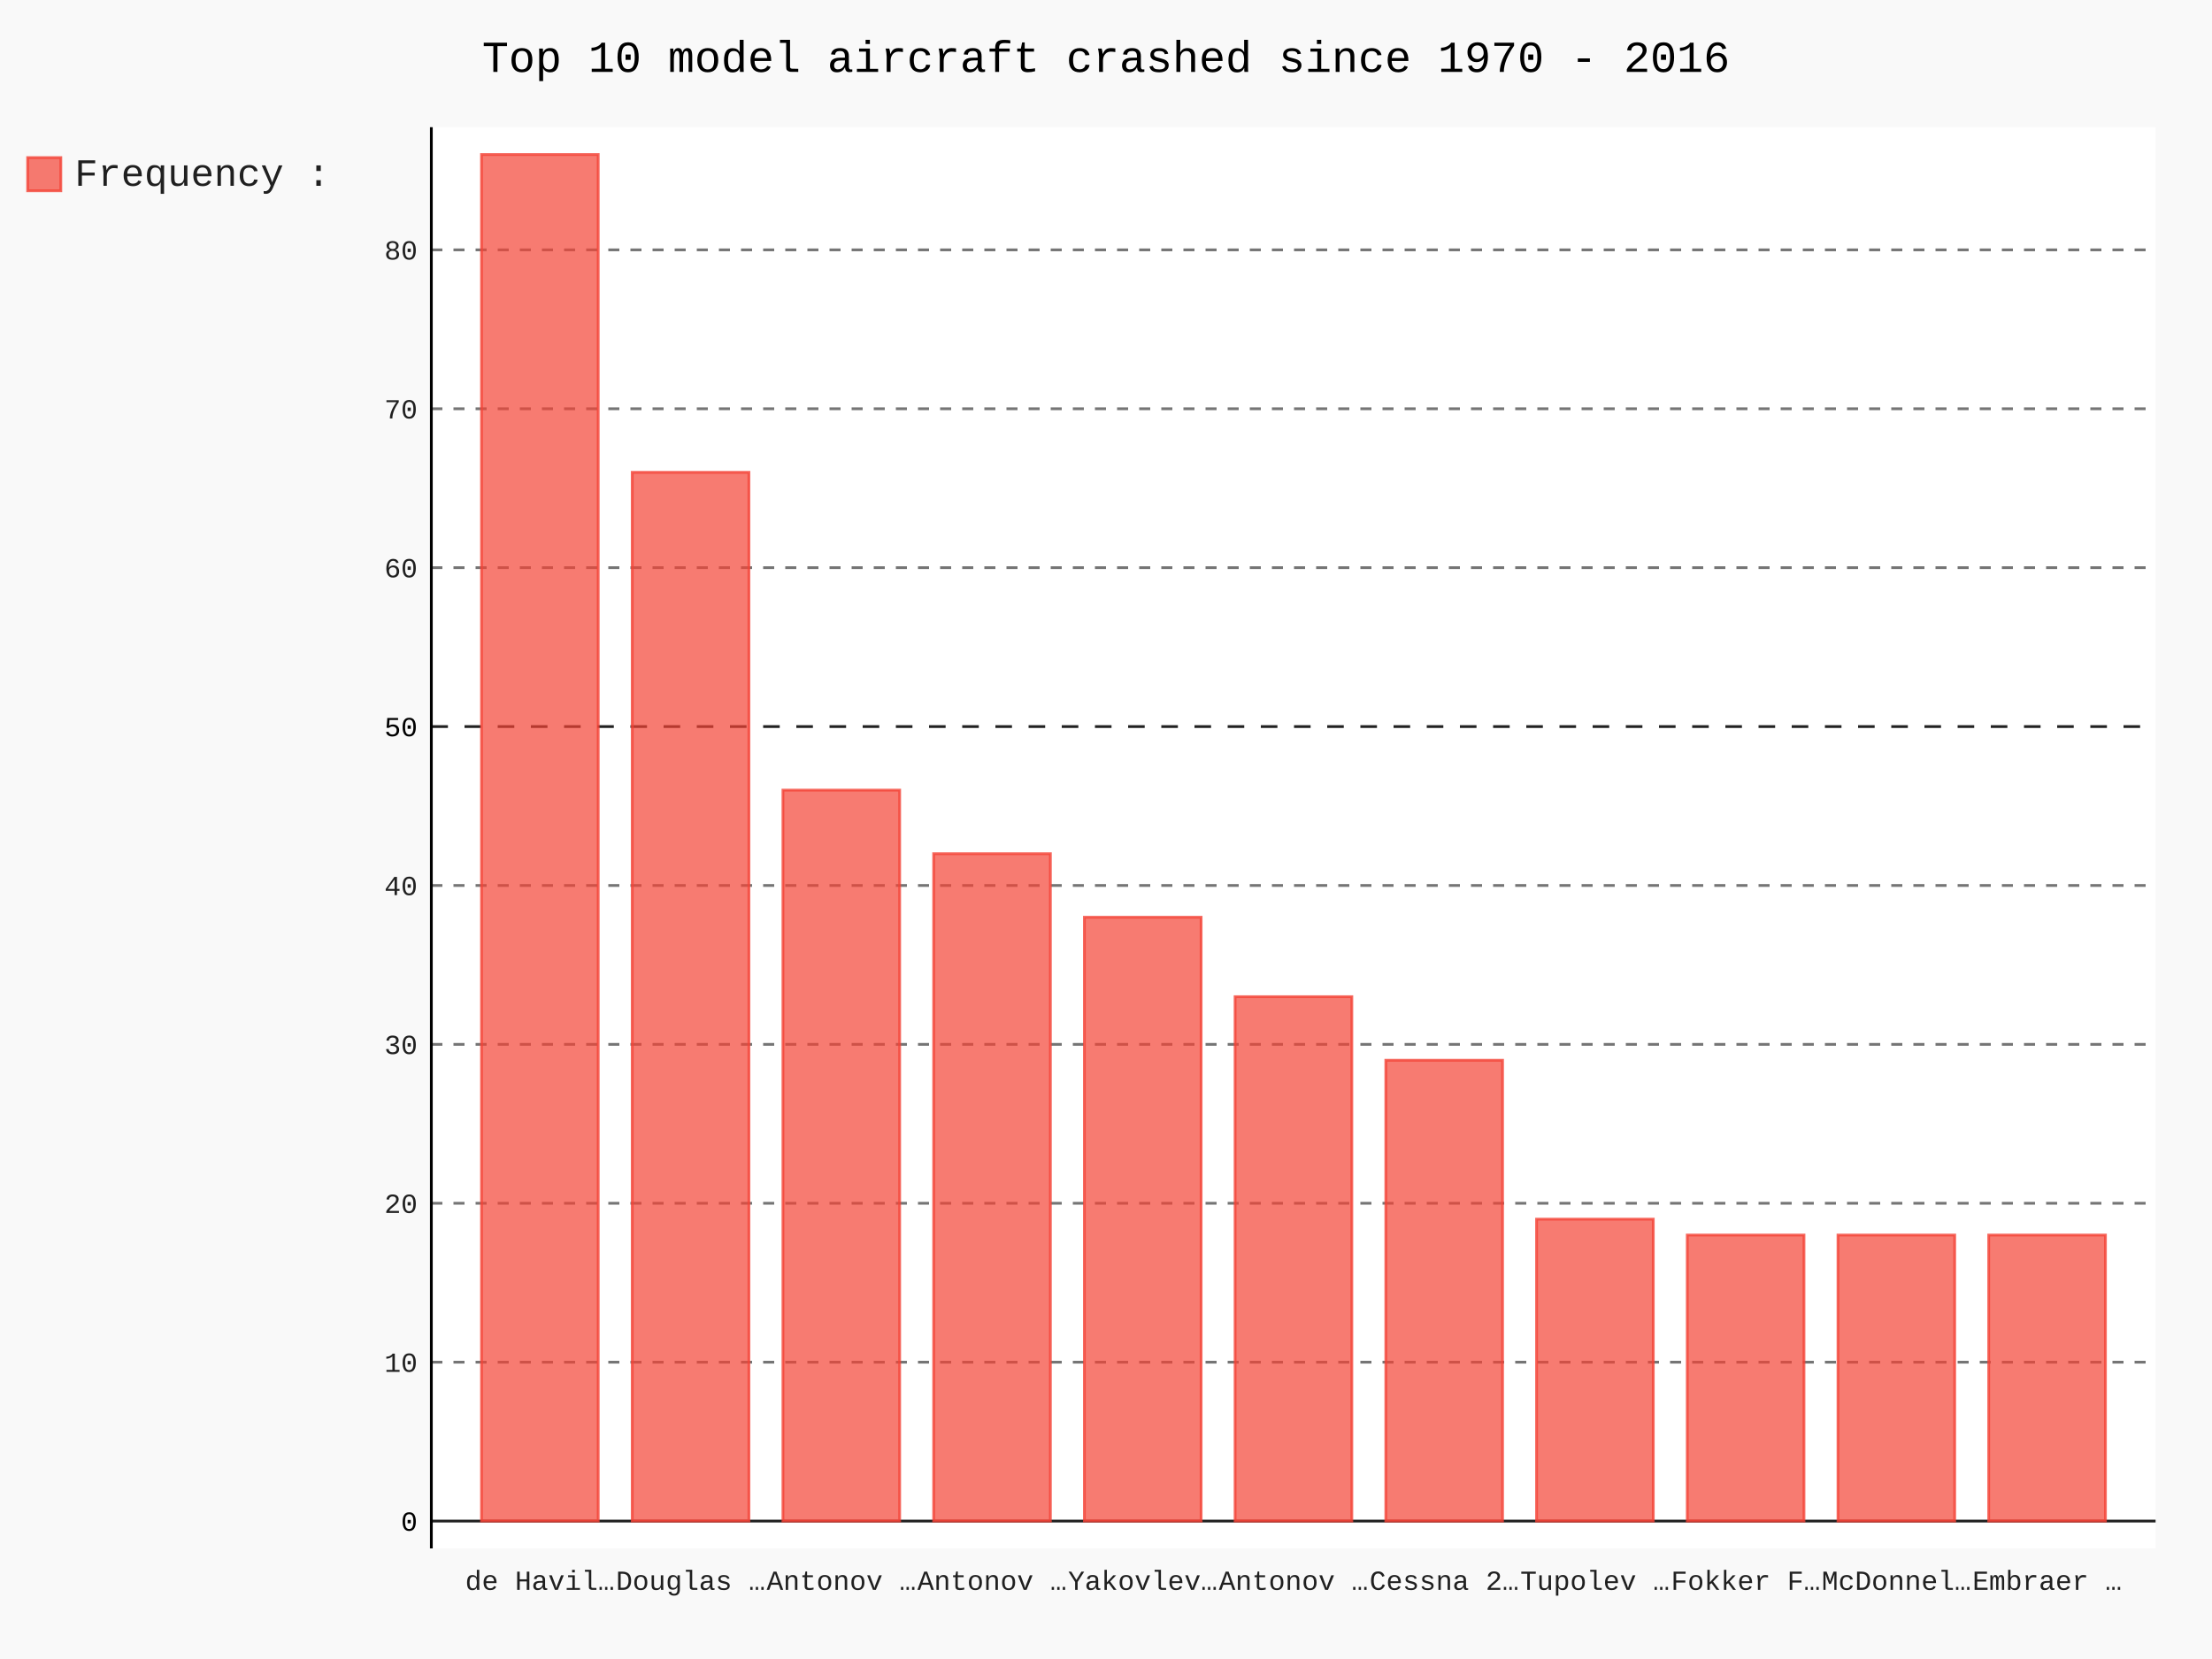
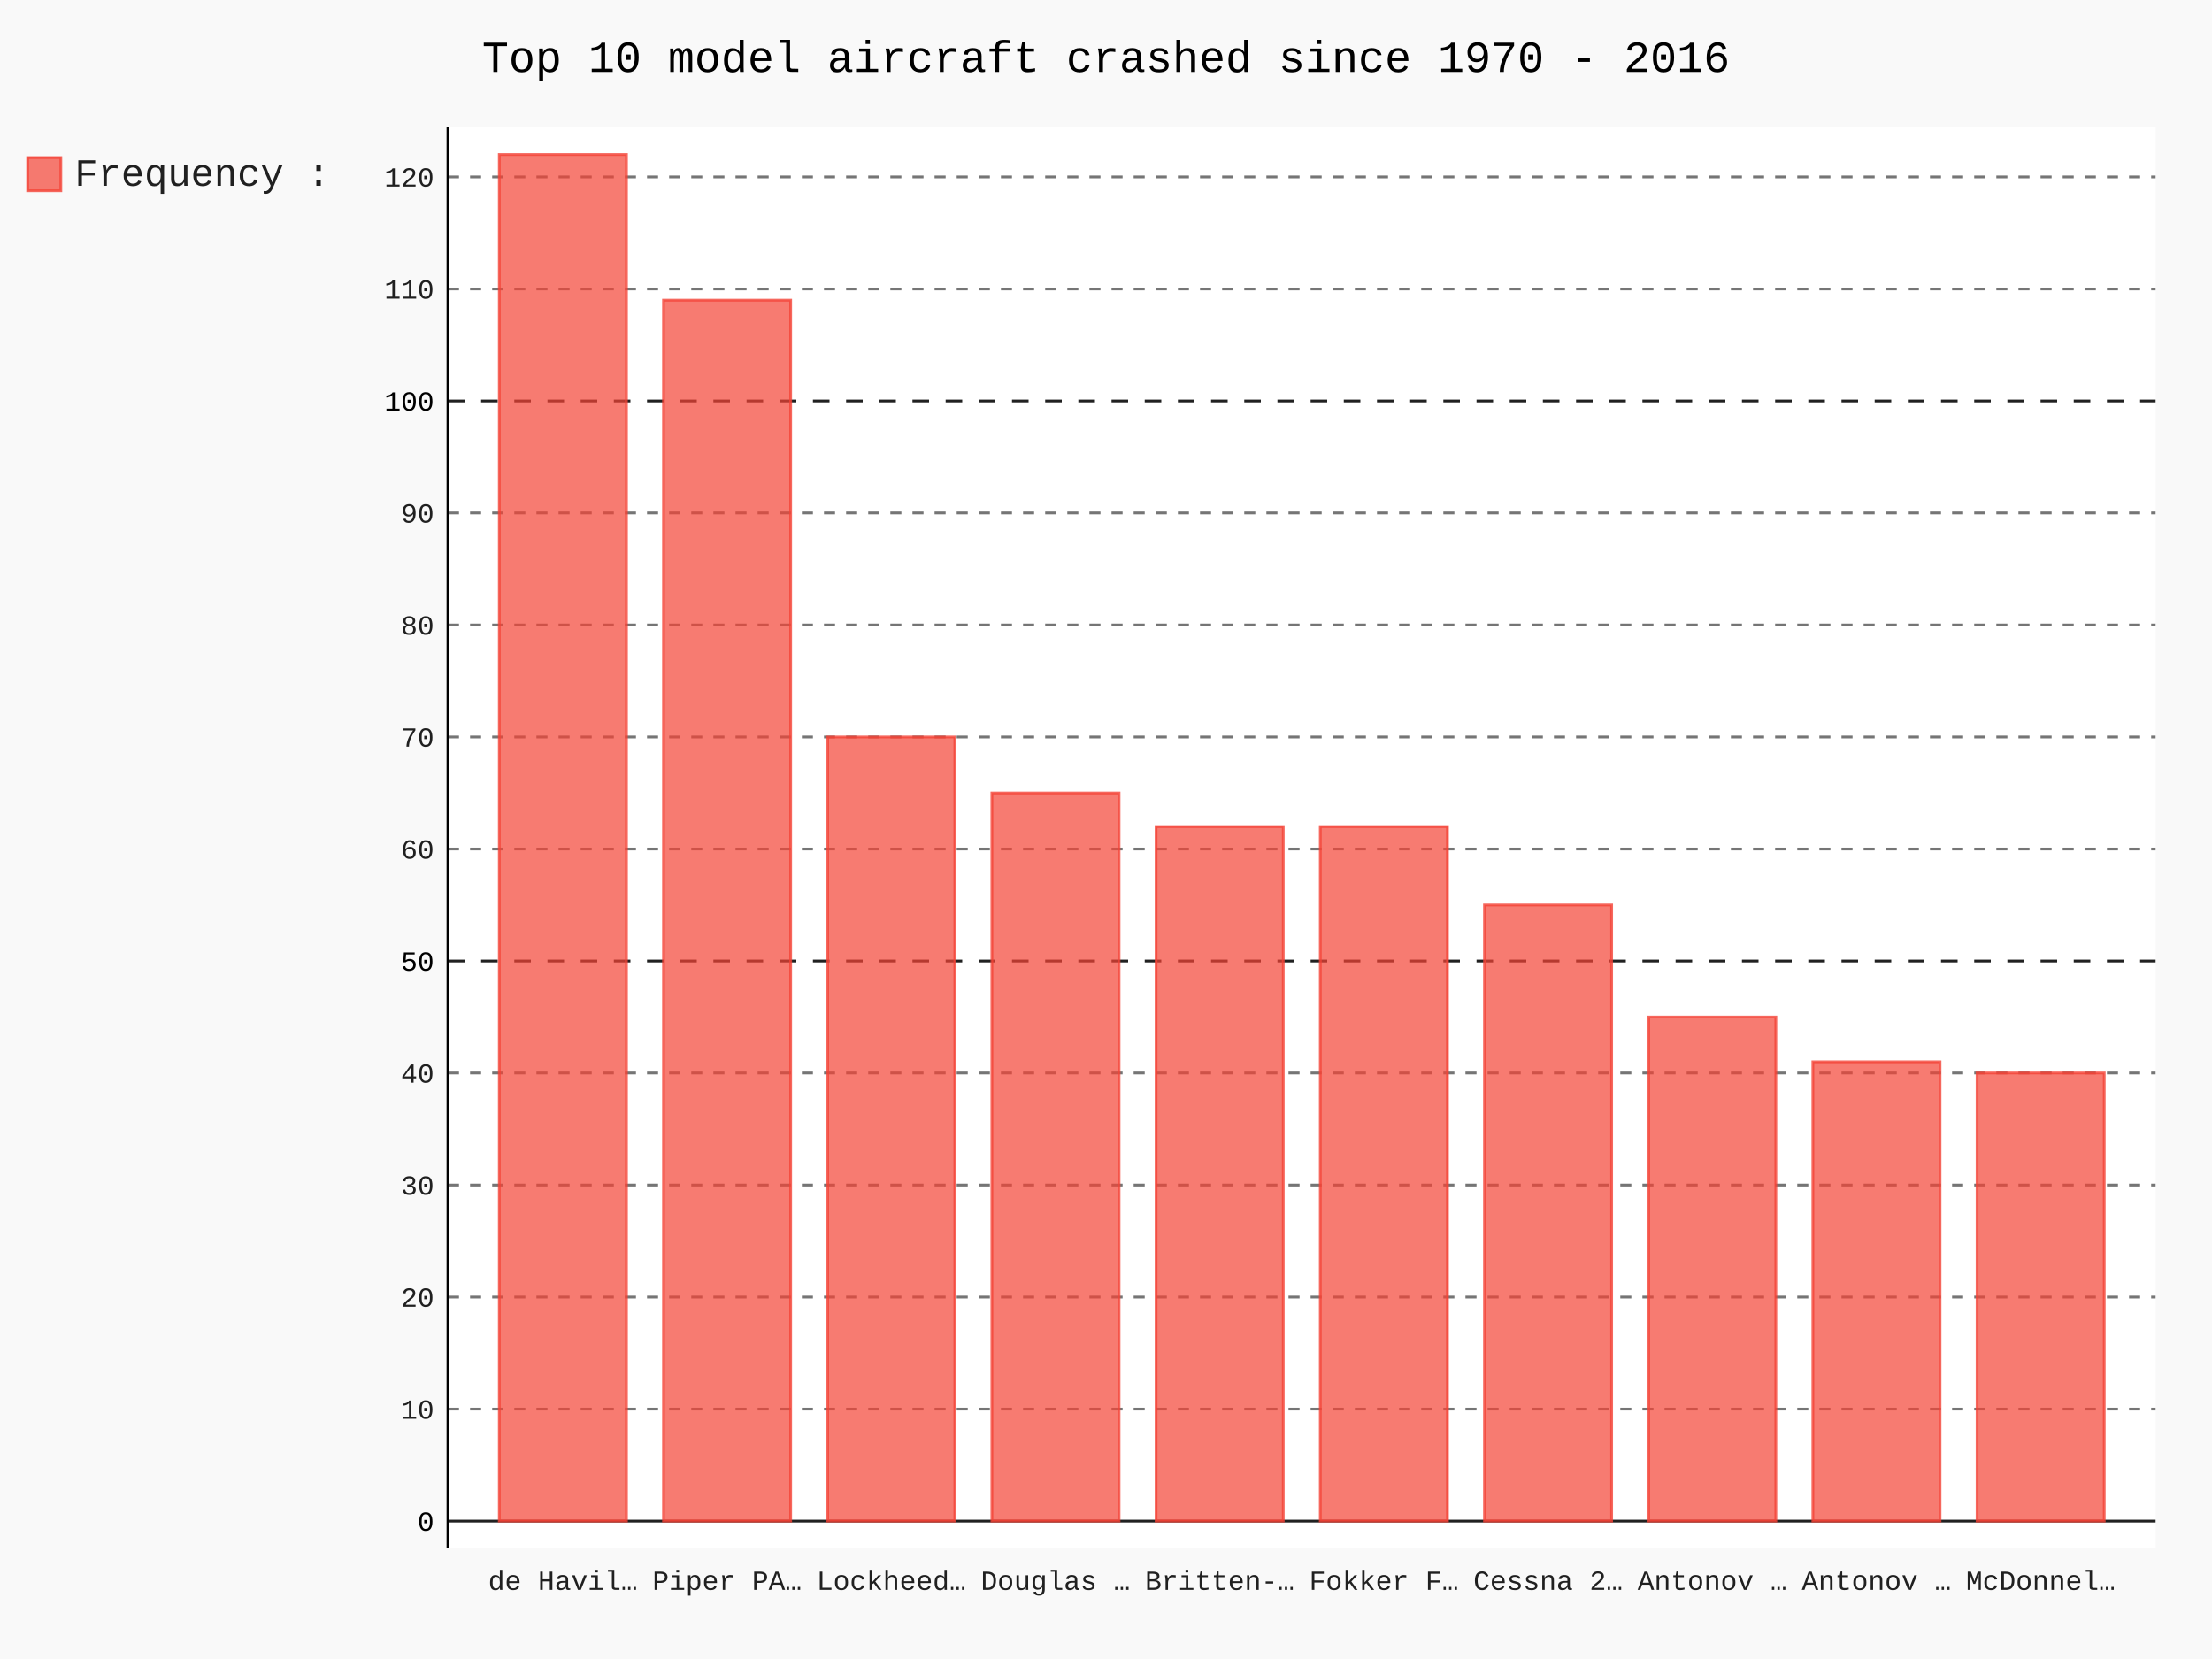
- <svg xmlns="http://www.w3.org/2000/svg" id="chart-56cdfa68-7125-45f0-b7f9-6de54aac1b71" class="pygal-chart" viewBox="0 0 800 600">
+ <svg xmlns="http://www.w3.org/2000/svg" id="chart-879ca622-74c2-4ccd-a0d6-814cd513fd5c" class="pygal-chart" viewBox="0 0 800 600">
  <defs>
-     <style type="text/css">#chart-56cdfa68-7125-45f0-b7f9-6de54aac1b71{-webkit-user-select:none;-webkit-font-smoothing:antialiased;font-family:Consolas,"Liberation Mono",Menlo,Courier,monospace}#chart-56cdfa68-7125-45f0-b7f9-6de54aac1b71 .title{font-family:Consolas,"Liberation Mono",Menlo,Courier,monospace;font-size:16px}#chart-56cdfa68-7125-45f0-b7f9-6de54aac1b71 .legends .legend text{font-family:Consolas,"Liberation Mono",Menlo,Courier,monospace;font-size:14px}#chart-56cdfa68-7125-45f0-b7f9-6de54aac1b71 .axis text{font-family:Consolas,"Liberation Mono",Menlo,Courier,monospace;font-size:10px}#chart-56cdfa68-7125-45f0-b7f9-6de54aac1b71 .axis text.major{font-family:Consolas,"Liberation Mono",Menlo,Courier,monospace;font-size:10px}#chart-56cdfa68-7125-45f0-b7f9-6de54aac1b71 .text-overlay text.value{font-family:Consolas,"Liberation Mono",Menlo,Courier,monospace;font-size:16px}#chart-56cdfa68-7125-45f0-b7f9-6de54aac1b71 .text-overlay text.label{font-family:Consolas,"Liberation Mono",Menlo,Courier,monospace;font-size:10px}#chart-56cdfa68-7125-45f0-b7f9-6de54aac1b71 .tooltip{font-family:Consolas,"Liberation Mono",Menlo,Courier,monospace;font-size:14px}#chart-56cdfa68-7125-45f0-b7f9-6de54aac1b71 text.no_data{font-family:Consolas,"Liberation Mono",Menlo,Courier,monospace;font-size:64px}
- #chart-56cdfa68-7125-45f0-b7f9-6de54aac1b71{background-color:rgba(249,249,249,1)}#chart-56cdfa68-7125-45f0-b7f9-6de54aac1b71 path,#chart-56cdfa68-7125-45f0-b7f9-6de54aac1b71 line,#chart-56cdfa68-7125-45f0-b7f9-6de54aac1b71 rect,#chart-56cdfa68-7125-45f0-b7f9-6de54aac1b71 circle{-webkit-transition:150ms;-moz-transition:150ms;transition:150ms}#chart-56cdfa68-7125-45f0-b7f9-6de54aac1b71 .graph &gt; .background{fill:rgba(249,249,249,1)}#chart-56cdfa68-7125-45f0-b7f9-6de54aac1b71 .plot &gt; .background{fill:rgba(255,255,255,1)}#chart-56cdfa68-7125-45f0-b7f9-6de54aac1b71 .graph{fill:rgba(0,0,0,.87)}#chart-56cdfa68-7125-45f0-b7f9-6de54aac1b71 text.no_data{fill:rgba(0,0,0,1)}#chart-56cdfa68-7125-45f0-b7f9-6de54aac1b71 .title{fill:rgba(0,0,0,1)}#chart-56cdfa68-7125-45f0-b7f9-6de54aac1b71 .legends .legend text{fill:rgba(0,0,0,.87)}#chart-56cdfa68-7125-45f0-b7f9-6de54aac1b71 .legends .legend:hover text{fill:rgba(0,0,0,1)}#chart-56cdfa68-7125-45f0-b7f9-6de54aac1b71 .axis .line{stroke:rgba(0,0,0,1)}#chart-56cdfa68-7125-45f0-b7f9-6de54aac1b71 .axis .guide.line{stroke:rgba(0,0,0,.54)}#chart-56cdfa68-7125-45f0-b7f9-6de54aac1b71 .axis .major.line{stroke:rgba(0,0,0,.87)}#chart-56cdfa68-7125-45f0-b7f9-6de54aac1b71 .axis text.major{fill:rgba(0,0,0,1)}#chart-56cdfa68-7125-45f0-b7f9-6de54aac1b71 .axis.y .guides:hover .guide.line,#chart-56cdfa68-7125-45f0-b7f9-6de54aac1b71 .line-graph .axis.x .guides:hover .guide.line,#chart-56cdfa68-7125-45f0-b7f9-6de54aac1b71 .stackedline-graph .axis.x .guides:hover .guide.line,#chart-56cdfa68-7125-45f0-b7f9-6de54aac1b71 .xy-graph .axis.x .guides:hover .guide.line{stroke:rgba(0,0,0,1)}#chart-56cdfa68-7125-45f0-b7f9-6de54aac1b71 .axis .guides:hover text{fill:rgba(0,0,0,1)}#chart-56cdfa68-7125-45f0-b7f9-6de54aac1b71 .reactive{fill-opacity:.7;stroke-opacity:.8}#chart-56cdfa68-7125-45f0-b7f9-6de54aac1b71 .ci{stroke:rgba(0,0,0,.87)}#chart-56cdfa68-7125-45f0-b7f9-6de54aac1b71 .reactive.active,#chart-56cdfa68-7125-45f0-b7f9-6de54aac1b71 .active .reactive{fill-opacity:.8;stroke-opacity:.9;stroke-width:4}#chart-56cdfa68-7125-45f0-b7f9-6de54aac1b71 .ci .reactive.active{stroke-width:1.5}#chart-56cdfa68-7125-45f0-b7f9-6de54aac1b71 .series text{fill:rgba(0,0,0,1)}#chart-56cdfa68-7125-45f0-b7f9-6de54aac1b71 .tooltip rect{fill:rgba(255,255,255,1);stroke:rgba(0,0,0,1);-webkit-transition:opacity 150ms;-moz-transition:opacity 150ms;transition:opacity 150ms}#chart-56cdfa68-7125-45f0-b7f9-6de54aac1b71 .tooltip .label{fill:rgba(0,0,0,.87)}#chart-56cdfa68-7125-45f0-b7f9-6de54aac1b71 .tooltip .label{fill:rgba(0,0,0,.87)}#chart-56cdfa68-7125-45f0-b7f9-6de54aac1b71 .tooltip .legend{font-size:.8em;fill:rgba(0,0,0,.54)}#chart-56cdfa68-7125-45f0-b7f9-6de54aac1b71 .tooltip .x_label{font-size:.6em;fill:rgba(0,0,0,1)}#chart-56cdfa68-7125-45f0-b7f9-6de54aac1b71 .tooltip .xlink{font-size:.5em;text-decoration:underline}#chart-56cdfa68-7125-45f0-b7f9-6de54aac1b71 .tooltip .value{font-size:1.5em}#chart-56cdfa68-7125-45f0-b7f9-6de54aac1b71 .bound{font-size:.5em}#chart-56cdfa68-7125-45f0-b7f9-6de54aac1b71 .max-value{font-size:.75em;fill:rgba(0,0,0,.54)}#chart-56cdfa68-7125-45f0-b7f9-6de54aac1b71 .map-element{fill:rgba(255,255,255,1);stroke:rgba(0,0,0,.54) !important}#chart-56cdfa68-7125-45f0-b7f9-6de54aac1b71 .map-element .reactive{fill-opacity:inherit;stroke-opacity:inherit}#chart-56cdfa68-7125-45f0-b7f9-6de54aac1b71 .color-0,#chart-56cdfa68-7125-45f0-b7f9-6de54aac1b71 .color-0 a:visited{stroke:#F44336;fill:#F44336}#chart-56cdfa68-7125-45f0-b7f9-6de54aac1b71 .text-overlay .color-0 text{fill:black}
- #chart-56cdfa68-7125-45f0-b7f9-6de54aac1b71 text.no_data{text-anchor:middle}#chart-56cdfa68-7125-45f0-b7f9-6de54aac1b71 .guide.line{fill:none}#chart-56cdfa68-7125-45f0-b7f9-6de54aac1b71 .centered{text-anchor:middle}#chart-56cdfa68-7125-45f0-b7f9-6de54aac1b71 .title{text-anchor:middle}#chart-56cdfa68-7125-45f0-b7f9-6de54aac1b71 .legends .legend text{fill-opacity:1}#chart-56cdfa68-7125-45f0-b7f9-6de54aac1b71 .axis.x text{text-anchor:middle}#chart-56cdfa68-7125-45f0-b7f9-6de54aac1b71 .axis.x:not(.web) text[transform]{text-anchor:start}#chart-56cdfa68-7125-45f0-b7f9-6de54aac1b71 .axis.x:not(.web) text[transform].backwards{text-anchor:end}#chart-56cdfa68-7125-45f0-b7f9-6de54aac1b71 .axis.y text{text-anchor:end}#chart-56cdfa68-7125-45f0-b7f9-6de54aac1b71 .axis.y text[transform].backwards{text-anchor:start}#chart-56cdfa68-7125-45f0-b7f9-6de54aac1b71 .axis.y2 text{text-anchor:start}#chart-56cdfa68-7125-45f0-b7f9-6de54aac1b71 .axis.y2 text[transform].backwards{text-anchor:end}#chart-56cdfa68-7125-45f0-b7f9-6de54aac1b71 .axis .guide.line{stroke-dasharray:4,4}#chart-56cdfa68-7125-45f0-b7f9-6de54aac1b71 .axis .major.guide.line{stroke-dasharray:6,6}#chart-56cdfa68-7125-45f0-b7f9-6de54aac1b71 .horizontal .axis.y .guide.line,#chart-56cdfa68-7125-45f0-b7f9-6de54aac1b71 .horizontal .axis.y2 .guide.line,#chart-56cdfa68-7125-45f0-b7f9-6de54aac1b71 .vertical .axis.x .guide.line{opacity:0}#chart-56cdfa68-7125-45f0-b7f9-6de54aac1b71 .horizontal .axis.always_show .guide.line,#chart-56cdfa68-7125-45f0-b7f9-6de54aac1b71 .vertical .axis.always_show .guide.line{opacity:1 !important}#chart-56cdfa68-7125-45f0-b7f9-6de54aac1b71 .axis.y .guides:hover .guide.line,#chart-56cdfa68-7125-45f0-b7f9-6de54aac1b71 .axis.y2 .guides:hover .guide.line,#chart-56cdfa68-7125-45f0-b7f9-6de54aac1b71 .axis.x .guides:hover .guide.line{opacity:1}#chart-56cdfa68-7125-45f0-b7f9-6de54aac1b71 .axis .guides:hover text{opacity:1}#chart-56cdfa68-7125-45f0-b7f9-6de54aac1b71 .nofill{fill:none}#chart-56cdfa68-7125-45f0-b7f9-6de54aac1b71 .subtle-fill{fill-opacity:.2}#chart-56cdfa68-7125-45f0-b7f9-6de54aac1b71 .dot{stroke-width:1px;fill-opacity:1}#chart-56cdfa68-7125-45f0-b7f9-6de54aac1b71 .dot.active{stroke-width:5px}#chart-56cdfa68-7125-45f0-b7f9-6de54aac1b71 .dot.negative{fill:transparent}#chart-56cdfa68-7125-45f0-b7f9-6de54aac1b71 text,#chart-56cdfa68-7125-45f0-b7f9-6de54aac1b71 tspan{stroke:none !important}#chart-56cdfa68-7125-45f0-b7f9-6de54aac1b71 .series text.active{opacity:1}#chart-56cdfa68-7125-45f0-b7f9-6de54aac1b71 .tooltip rect{fill-opacity:.95;stroke-width:.5}#chart-56cdfa68-7125-45f0-b7f9-6de54aac1b71 .tooltip text{fill-opacity:1}#chart-56cdfa68-7125-45f0-b7f9-6de54aac1b71 .showable{visibility:hidden}#chart-56cdfa68-7125-45f0-b7f9-6de54aac1b71 .showable.shown{visibility:visible}#chart-56cdfa68-7125-45f0-b7f9-6de54aac1b71 .gauge-background{fill:rgba(229,229,229,1);stroke:none}#chart-56cdfa68-7125-45f0-b7f9-6de54aac1b71 .bg-lines{stroke:rgba(249,249,249,1);stroke-width:2px}</style>
+     <style type="text/css">#chart-879ca622-74c2-4ccd-a0d6-814cd513fd5c{-webkit-user-select:none;-webkit-font-smoothing:antialiased;font-family:Consolas,"Liberation Mono",Menlo,Courier,monospace}#chart-879ca622-74c2-4ccd-a0d6-814cd513fd5c .title{font-family:Consolas,"Liberation Mono",Menlo,Courier,monospace;font-size:16px}#chart-879ca622-74c2-4ccd-a0d6-814cd513fd5c .legends .legend text{font-family:Consolas,"Liberation Mono",Menlo,Courier,monospace;font-size:14px}#chart-879ca622-74c2-4ccd-a0d6-814cd513fd5c .axis text{font-family:Consolas,"Liberation Mono",Menlo,Courier,monospace;font-size:10px}#chart-879ca622-74c2-4ccd-a0d6-814cd513fd5c .axis text.major{font-family:Consolas,"Liberation Mono",Menlo,Courier,monospace;font-size:10px}#chart-879ca622-74c2-4ccd-a0d6-814cd513fd5c .text-overlay text.value{font-family:Consolas,"Liberation Mono",Menlo,Courier,monospace;font-size:16px}#chart-879ca622-74c2-4ccd-a0d6-814cd513fd5c .text-overlay text.label{font-family:Consolas,"Liberation Mono",Menlo,Courier,monospace;font-size:10px}#chart-879ca622-74c2-4ccd-a0d6-814cd513fd5c .tooltip{font-family:Consolas,"Liberation Mono",Menlo,Courier,monospace;font-size:14px}#chart-879ca622-74c2-4ccd-a0d6-814cd513fd5c text.no_data{font-family:Consolas,"Liberation Mono",Menlo,Courier,monospace;font-size:64px}
+ #chart-879ca622-74c2-4ccd-a0d6-814cd513fd5c{background-color:rgba(249,249,249,1)}#chart-879ca622-74c2-4ccd-a0d6-814cd513fd5c path,#chart-879ca622-74c2-4ccd-a0d6-814cd513fd5c line,#chart-879ca622-74c2-4ccd-a0d6-814cd513fd5c rect,#chart-879ca622-74c2-4ccd-a0d6-814cd513fd5c circle{-webkit-transition:150ms;-moz-transition:150ms;transition:150ms}#chart-879ca622-74c2-4ccd-a0d6-814cd513fd5c .graph &gt; .background{fill:rgba(249,249,249,1)}#chart-879ca622-74c2-4ccd-a0d6-814cd513fd5c .plot &gt; .background{fill:rgba(255,255,255,1)}#chart-879ca622-74c2-4ccd-a0d6-814cd513fd5c .graph{fill:rgba(0,0,0,.87)}#chart-879ca622-74c2-4ccd-a0d6-814cd513fd5c text.no_data{fill:rgba(0,0,0,1)}#chart-879ca622-74c2-4ccd-a0d6-814cd513fd5c .title{fill:rgba(0,0,0,1)}#chart-879ca622-74c2-4ccd-a0d6-814cd513fd5c .legends .legend text{fill:rgba(0,0,0,.87)}#chart-879ca622-74c2-4ccd-a0d6-814cd513fd5c .legends .legend:hover text{fill:rgba(0,0,0,1)}#chart-879ca622-74c2-4ccd-a0d6-814cd513fd5c .axis .line{stroke:rgba(0,0,0,1)}#chart-879ca622-74c2-4ccd-a0d6-814cd513fd5c .axis .guide.line{stroke:rgba(0,0,0,.54)}#chart-879ca622-74c2-4ccd-a0d6-814cd513fd5c .axis .major.line{stroke:rgba(0,0,0,.87)}#chart-879ca622-74c2-4ccd-a0d6-814cd513fd5c .axis text.major{fill:rgba(0,0,0,1)}#chart-879ca622-74c2-4ccd-a0d6-814cd513fd5c .axis.y .guides:hover .guide.line,#chart-879ca622-74c2-4ccd-a0d6-814cd513fd5c .line-graph .axis.x .guides:hover .guide.line,#chart-879ca622-74c2-4ccd-a0d6-814cd513fd5c .stackedline-graph .axis.x .guides:hover .guide.line,#chart-879ca622-74c2-4ccd-a0d6-814cd513fd5c .xy-graph .axis.x .guides:hover .guide.line{stroke:rgba(0,0,0,1)}#chart-879ca622-74c2-4ccd-a0d6-814cd513fd5c .axis .guides:hover text{fill:rgba(0,0,0,1)}#chart-879ca622-74c2-4ccd-a0d6-814cd513fd5c .reactive{fill-opacity:.7;stroke-opacity:.8}#chart-879ca622-74c2-4ccd-a0d6-814cd513fd5c .ci{stroke:rgba(0,0,0,.87)}#chart-879ca622-74c2-4ccd-a0d6-814cd513fd5c .reactive.active,#chart-879ca622-74c2-4ccd-a0d6-814cd513fd5c .active .reactive{fill-opacity:.8;stroke-opacity:.9;stroke-width:4}#chart-879ca622-74c2-4ccd-a0d6-814cd513fd5c .ci .reactive.active{stroke-width:1.5}#chart-879ca622-74c2-4ccd-a0d6-814cd513fd5c .series text{fill:rgba(0,0,0,1)}#chart-879ca622-74c2-4ccd-a0d6-814cd513fd5c .tooltip rect{fill:rgba(255,255,255,1);stroke:rgba(0,0,0,1);-webkit-transition:opacity 150ms;-moz-transition:opacity 150ms;transition:opacity 150ms}#chart-879ca622-74c2-4ccd-a0d6-814cd513fd5c .tooltip .label{fill:rgba(0,0,0,.87)}#chart-879ca622-74c2-4ccd-a0d6-814cd513fd5c .tooltip .label{fill:rgba(0,0,0,.87)}#chart-879ca622-74c2-4ccd-a0d6-814cd513fd5c .tooltip .legend{font-size:.8em;fill:rgba(0,0,0,.54)}#chart-879ca622-74c2-4ccd-a0d6-814cd513fd5c .tooltip .x_label{font-size:.6em;fill:rgba(0,0,0,1)}#chart-879ca622-74c2-4ccd-a0d6-814cd513fd5c .tooltip .xlink{font-size:.5em;text-decoration:underline}#chart-879ca622-74c2-4ccd-a0d6-814cd513fd5c .tooltip .value{font-size:1.5em}#chart-879ca622-74c2-4ccd-a0d6-814cd513fd5c .bound{font-size:.5em}#chart-879ca622-74c2-4ccd-a0d6-814cd513fd5c .max-value{font-size:.75em;fill:rgba(0,0,0,.54)}#chart-879ca622-74c2-4ccd-a0d6-814cd513fd5c .map-element{fill:rgba(255,255,255,1);stroke:rgba(0,0,0,.54) !important}#chart-879ca622-74c2-4ccd-a0d6-814cd513fd5c .map-element .reactive{fill-opacity:inherit;stroke-opacity:inherit}#chart-879ca622-74c2-4ccd-a0d6-814cd513fd5c .color-0,#chart-879ca622-74c2-4ccd-a0d6-814cd513fd5c .color-0 a:visited{stroke:#F44336;fill:#F44336}#chart-879ca622-74c2-4ccd-a0d6-814cd513fd5c .text-overlay .color-0 text{fill:black}
+ #chart-879ca622-74c2-4ccd-a0d6-814cd513fd5c text.no_data{text-anchor:middle}#chart-879ca622-74c2-4ccd-a0d6-814cd513fd5c .guide.line{fill:none}#chart-879ca622-74c2-4ccd-a0d6-814cd513fd5c .centered{text-anchor:middle}#chart-879ca622-74c2-4ccd-a0d6-814cd513fd5c .title{text-anchor:middle}#chart-879ca622-74c2-4ccd-a0d6-814cd513fd5c .legends .legend text{fill-opacity:1}#chart-879ca622-74c2-4ccd-a0d6-814cd513fd5c .axis.x text{text-anchor:middle}#chart-879ca622-74c2-4ccd-a0d6-814cd513fd5c .axis.x:not(.web) text[transform]{text-anchor:start}#chart-879ca622-74c2-4ccd-a0d6-814cd513fd5c .axis.x:not(.web) text[transform].backwards{text-anchor:end}#chart-879ca622-74c2-4ccd-a0d6-814cd513fd5c .axis.y text{text-anchor:end}#chart-879ca622-74c2-4ccd-a0d6-814cd513fd5c .axis.y text[transform].backwards{text-anchor:start}#chart-879ca622-74c2-4ccd-a0d6-814cd513fd5c .axis.y2 text{text-anchor:start}#chart-879ca622-74c2-4ccd-a0d6-814cd513fd5c .axis.y2 text[transform].backwards{text-anchor:end}#chart-879ca622-74c2-4ccd-a0d6-814cd513fd5c .axis .guide.line{stroke-dasharray:4,4}#chart-879ca622-74c2-4ccd-a0d6-814cd513fd5c .axis .major.guide.line{stroke-dasharray:6,6}#chart-879ca622-74c2-4ccd-a0d6-814cd513fd5c .horizontal .axis.y .guide.line,#chart-879ca622-74c2-4ccd-a0d6-814cd513fd5c .horizontal .axis.y2 .guide.line,#chart-879ca622-74c2-4ccd-a0d6-814cd513fd5c .vertical .axis.x .guide.line{opacity:0}#chart-879ca622-74c2-4ccd-a0d6-814cd513fd5c .horizontal .axis.always_show .guide.line,#chart-879ca622-74c2-4ccd-a0d6-814cd513fd5c .vertical .axis.always_show .guide.line{opacity:1 !important}#chart-879ca622-74c2-4ccd-a0d6-814cd513fd5c .axis.y .guides:hover .guide.line,#chart-879ca622-74c2-4ccd-a0d6-814cd513fd5c .axis.y2 .guides:hover .guide.line,#chart-879ca622-74c2-4ccd-a0d6-814cd513fd5c .axis.x .guides:hover .guide.line{opacity:1}#chart-879ca622-74c2-4ccd-a0d6-814cd513fd5c .axis .guides:hover text{opacity:1}#chart-879ca622-74c2-4ccd-a0d6-814cd513fd5c .nofill{fill:none}#chart-879ca622-74c2-4ccd-a0d6-814cd513fd5c .subtle-fill{fill-opacity:.2}#chart-879ca622-74c2-4ccd-a0d6-814cd513fd5c .dot{stroke-width:1px;fill-opacity:1}#chart-879ca622-74c2-4ccd-a0d6-814cd513fd5c .dot.active{stroke-width:5px}#chart-879ca622-74c2-4ccd-a0d6-814cd513fd5c .dot.negative{fill:transparent}#chart-879ca622-74c2-4ccd-a0d6-814cd513fd5c text,#chart-879ca622-74c2-4ccd-a0d6-814cd513fd5c tspan{stroke:none !important}#chart-879ca622-74c2-4ccd-a0d6-814cd513fd5c .series text.active{opacity:1}#chart-879ca622-74c2-4ccd-a0d6-814cd513fd5c .tooltip rect{fill-opacity:.95;stroke-width:.5}#chart-879ca622-74c2-4ccd-a0d6-814cd513fd5c .tooltip text{fill-opacity:1}#chart-879ca622-74c2-4ccd-a0d6-814cd513fd5c .showable{visibility:hidden}#chart-879ca622-74c2-4ccd-a0d6-814cd513fd5c .showable.shown{visibility:visible}#chart-879ca622-74c2-4ccd-a0d6-814cd513fd5c .gauge-background{fill:rgba(229,229,229,1);stroke:none}#chart-879ca622-74c2-4ccd-a0d6-814cd513fd5c .bg-lines{stroke:rgba(249,249,249,1);stroke-width:2px}</style>
  </defs>
  <g class="graph bar-graph vertical">
    <rect class="background" height="600" width="800" x="0" y="0" />
-     <g class="plot" transform="translate(156, 46)">
-       <rect class="background" height="514" width="623.6" x="0" y="0" />
+     <g class="plot" transform="translate(162, 46)">
+       <rect class="background" height="514" width="617.6" x="0" y="0" />
      <g class="axis y always_show">
        <g class="guides">
-           <path class="axis major line" d="M0 504.115 h623.6" />
+           <path class="axis major line" d="M0 504.115 h617.6" />
          <text class="major" x="-5" y="507.615">0</text>
        </g>
        <g class="guides">
-           <path class="guide line" d="M0 446.647 h623.6" />
-           <text class="" x="-5" y="450.147">10</text>
+           <path class="guide line" d="M0 463.605 h617.6" />
+           <text class="" x="-5" y="467.105">10</text>
        </g>
        <g class="guides">
-           <path class="guide line" d="M0 389.178 h623.6" />
-           <text class="" x="-5" y="392.678">20</text>
+           <path class="guide line" d="M0 423.094 h617.6" />
+           <text class="" x="-5" y="426.594">20</text>
        </g>
        <g class="guides">
-           <path class="guide line" d="M0 331.709 h623.6" />
-           <text class="" x="-5" y="335.209">30</text>
+           <path class="guide line" d="M0 382.583 h617.6" />
+           <text class="" x="-5" y="386.083">30</text>
        </g>
        <g class="guides">
-           <path class="guide line" d="M0 274.241 h623.6" />
-           <text class="" x="-5" y="277.741">40</text>
+           <path class="guide line" d="M0 342.073 h617.6" />
+           <text class="" x="-5" y="345.573">40</text>
        </g>
        <g class="guides">
-           <path class="major guide line" d="M0 216.772 h623.6" />
-           <text class="major" x="-5" y="220.272">50</text>
+           <path class="major guide line" d="M0 301.562 h617.6" />
+           <text class="major" x="-5" y="305.062">50</text>
        </g>
        <g class="guides">
-           <path class="guide line" d="M0 159.303 h623.6" />
-           <text class="" x="-5" y="162.803">60</text>
+           <path class="guide line" d="M0 261.051 h617.6" />
+           <text class="" x="-5" y="264.551">60</text>
        </g>
        <g class="guides">
-           <path class="guide line" d="M0 101.835 h623.6" />
-           <text class="" x="-5" y="105.335">70</text>
+           <path class="guide line" d="M0 220.54 h617.6" />
+           <text class="" x="-5" y="224.04">70</text>
        </g>
        <g class="guides">
-           <path class="guide line" d="M0 44.366 h623.6" />
-           <text class="" x="-5" y="47.866">80</text>
+           <path class="guide line" d="M0 180.03 h617.6" />
+           <text class="" x="-5" y="183.53">80</text>
+         </g>
+         <g class="guides">
+           <path class="guide line" d="M0 139.519 h617.6" />
+           <text class="" x="-5" y="143.019">90</text>
+         </g>
+         <g class="guides">
+           <path class="major guide line" d="M0 99.008 h617.6" />
+           <text class="major" x="-5" y="102.508">100</text>
+         </g>
+         <g class="guides">
+           <path class="guide line" d="M0 58.497 h617.6" />
+           <text class="" x="-5" y="61.997">110</text>
+         </g>
+         <g class="guides">
+           <path class="guide line" d="M0 17.987 h617.6" />
+           <text class="" x="-5" y="21.487">120</text>
        </g>
      </g>
      <g class="axis x">
        <path class="line" d="M0 0 v514" />
        <g class="guides">
-           <path class="guide line" d="M39.248 0 v514" />
-           <text class="" x="39.248" y="529.0">de Havil…</text>
+           <path class="guide line" d="M41.569 0 v514" />
+           <text class="" x="41.569" y="529.0">de Havil…</text>
        </g>
        <g class="guides">
-           <path class="guide line" d="M93.758 0 v514" />
-           <text class="" x="93.758" y="529.0">Douglas …</text>
+           <path class="guide line" d="M100.954 0 v514" />
+           <text class="" x="100.954" y="529.0">Piper PA…</text>
        </g>
        <g class="guides">
-           <path class="guide line" d="M148.269 0 v514" />
-           <text class="" x="148.269" y="529.0">Antonov …</text>
+           <path class="guide line" d="M160.338 0 v514" />
+           <text class="" x="160.338" y="529.0">Lockheed…</text>
        </g>
        <g class="guides">
-           <path class="guide line" d="M202.779 0 v514" />
-           <text class="" x="202.779" y="529.0">Antonov …</text>
+           <path class="guide line" d="M219.723 0 v514" />
+           <text class="" x="219.723" y="529.0">Douglas …</text>
        </g>
        <g class="guides">
-           <path class="guide line" d="M257.29 0 v514" />
-           <text class="" x="257.29" y="529.0">Yakovlev…</text>
+           <path class="guide line" d="M279.108 0 v514" />
+           <text class="" x="279.108" y="529.0">Britten-…</text>
        </g>
        <g class="guides">
-           <path class="guide line" d="M311.8 0 v514" />
-           <text class="" x="311.8" y="529.0">Antonov …</text>
+           <path class="guide line" d="M338.492 0 v514" />
+           <text class="" x="338.492" y="529.0">Fokker F…</text>
        </g>
        <g class="guides">
-           <path class="guide line" d="M366.31 0 v514" />
-           <text class="" x="366.31" y="529.0">Cessna 2…</text>
+           <path class="guide line" d="M397.877 0 v514" />
+           <text class="" x="397.877" y="529.0">Cessna 2…</text>
        </g>
        <g class="guides">
-           <path class="guide line" d="M420.821 0 v514" />
-           <text class="" x="420.821" y="529.0">Tupolev …</text>
+           <path class="guide line" d="M457.262 0 v514" />
+           <text class="" x="457.262" y="529.0">Antonov …</text>
        </g>
        <g class="guides">
-           <path class="guide line" d="M475.331 0 v514" />
-           <text class="" x="475.331" y="529.0">Fokker F…</text>
+           <path class="guide line" d="M516.646 0 v514" />
+           <text class="" x="516.646" y="529.0">Antonov …</text>
        </g>
        <g class="guides">
-           <path class="guide line" d="M529.842 0 v514" />
-           <text class="" x="529.842" y="529.0">McDonnel…</text>
-         </g>
-         <g class="guides">
-           <path class="guide line" d="M584.352 0 v514" />
-           <text class="" x="584.352" y="529.0">Embraer …</text>
+           <path class="guide line" d="M576.031 0 v514" />
+           <text class="" x="576.031" y="529.0">McDonnel…</text>
        </g>
      </g>
      <g class="series serie-0 color-0">
        <g class="bars">
          <g class="bar">
-             <rect class="rect reactive tooltip-trigger" height="494.231" rx="0" ry="0" width="42.213" x="18.141" y="9.885" />
+             <rect class="rect reactive tooltip-trigger" height="494.231" rx="0" ry="0" width="45.987" x="18.576" y="9.885" />
          </g>
          <g class="bar">
-             <rect class="rect reactive tooltip-trigger" height="379.293" rx="0" ry="0" width="42.213" x="72.652" y="124.822" />
+             <rect class="rect reactive tooltip-trigger" height="441.567" rx="0" ry="0" width="45.987" x="77.96" y="62.549" />
          </g>
          <g class="bar">
-             <rect class="rect reactive tooltip-trigger" height="264.356" rx="0" ry="0" width="42.213" x="127.162" y="239.759" />
+             <rect class="rect reactive tooltip-trigger" height="283.575" rx="0" ry="0" width="45.987" x="137.345" y="220.54" />
          </g>
          <g class="bar">
-             <rect class="rect reactive tooltip-trigger" height="241.369" rx="0" ry="0" width="42.213" x="181.673" y="262.747" />
+             <rect class="rect reactive tooltip-trigger" height="263.32" rx="0" ry="0" width="45.987" x="196.729" y="240.796" />
          </g>
          <g class="bar">
-             <rect class="rect reactive tooltip-trigger" height="218.381" rx="0" ry="0" width="42.213" x="236.183" y="285.734" />
+             <rect class="rect reactive tooltip-trigger" height="251.166" rx="0" ry="0" width="45.987" x="256.114" y="252.949" />
          </g>
          <g class="bar">
-             <rect class="rect reactive tooltip-trigger" height="189.647" rx="0" ry="0" width="42.213" x="290.694" y="314.469" />
+             <rect class="rect reactive tooltip-trigger" height="251.166" rx="0" ry="0" width="45.987" x="315.499" y="252.949" />
          </g>
          <g class="bar">
-             <rect class="rect reactive tooltip-trigger" height="166.659" rx="0" ry="0" width="42.213" x="345.204" y="337.456" />
+             <rect class="rect reactive tooltip-trigger" height="222.809" rx="0" ry="0" width="45.987" x="374.883" y="281.306" />
          </g>
          <g class="bar">
-             <rect class="rect reactive tooltip-trigger" height="109.191" rx="0" ry="0" width="42.213" x="399.715" y="394.925" />
+             <rect class="rect reactive tooltip-trigger" height="182.298" rx="0" ry="0" width="45.987" x="434.268" y="321.817" />
          </g>
          <g class="bar">
-             <rect class="rect reactive tooltip-trigger" height="103.444" rx="0" ry="0" width="42.213" x="454.225" y="400.672" />
+             <rect class="rect reactive tooltip-trigger" height="166.094" rx="0" ry="0" width="45.987" x="493.652" y="338.021" />
          </g>
          <g class="bar">
-             <rect class="rect reactive tooltip-trigger" height="103.444" rx="0" ry="0" width="42.213" x="508.735" y="400.672" />
-           </g>
-           <g class="bar">
-             <rect class="rect reactive tooltip-trigger" height="103.444" rx="0" ry="0" width="42.213" x="563.246" y="400.672" />
+             <rect class="rect reactive tooltip-trigger" height="162.043" rx="0" ry="0" width="45.987" x="553.037" y="342.073" />
          </g>
        </g>
      </g>
    </g>
    <g class="titles">
      <text class="title plot_title" x="400.0" y="26">Top 10 model aircraft crashed since 1970 - 2016</text>
    </g>
-     <g class="plot overlay" transform="translate(156, 46)">
+     <g class="plot overlay" transform="translate(162, 46)">
      <g class="series serie-0 color-0" />
    </g>
-     <g class="plot text-overlay" transform="translate(156, 46)">
+     <g class="plot text-overlay" transform="translate(162, 46)">
      <g class="series serie-0 color-0" />
    </g>
-     <g class="plot tooltip-overlay" transform="translate(156, 46)">
+     <g class="plot tooltip-overlay" transform="translate(162, 46)">
      <g class="tooltip" style="opacity: 0" transform="translate(0 0)">
        <rect class="tooltip-box" height="0" rx="0" ry="0" width="0" />
        <g class="text" />
      </g>
    </g>
    <g class="legends" transform="translate(10, 56)">
      <g class="legend reactive activate-serie" id="activate-serie-0">
        <rect class="color-0 reactive" height="12" width="12" x="0.0" y="1.0" />
        <text x="17.0" y="11.2">Frequency :</text>
      </g>
    </g>
    <g class="legends" transform="translate(790, 56)" />
  </g>
</svg>
